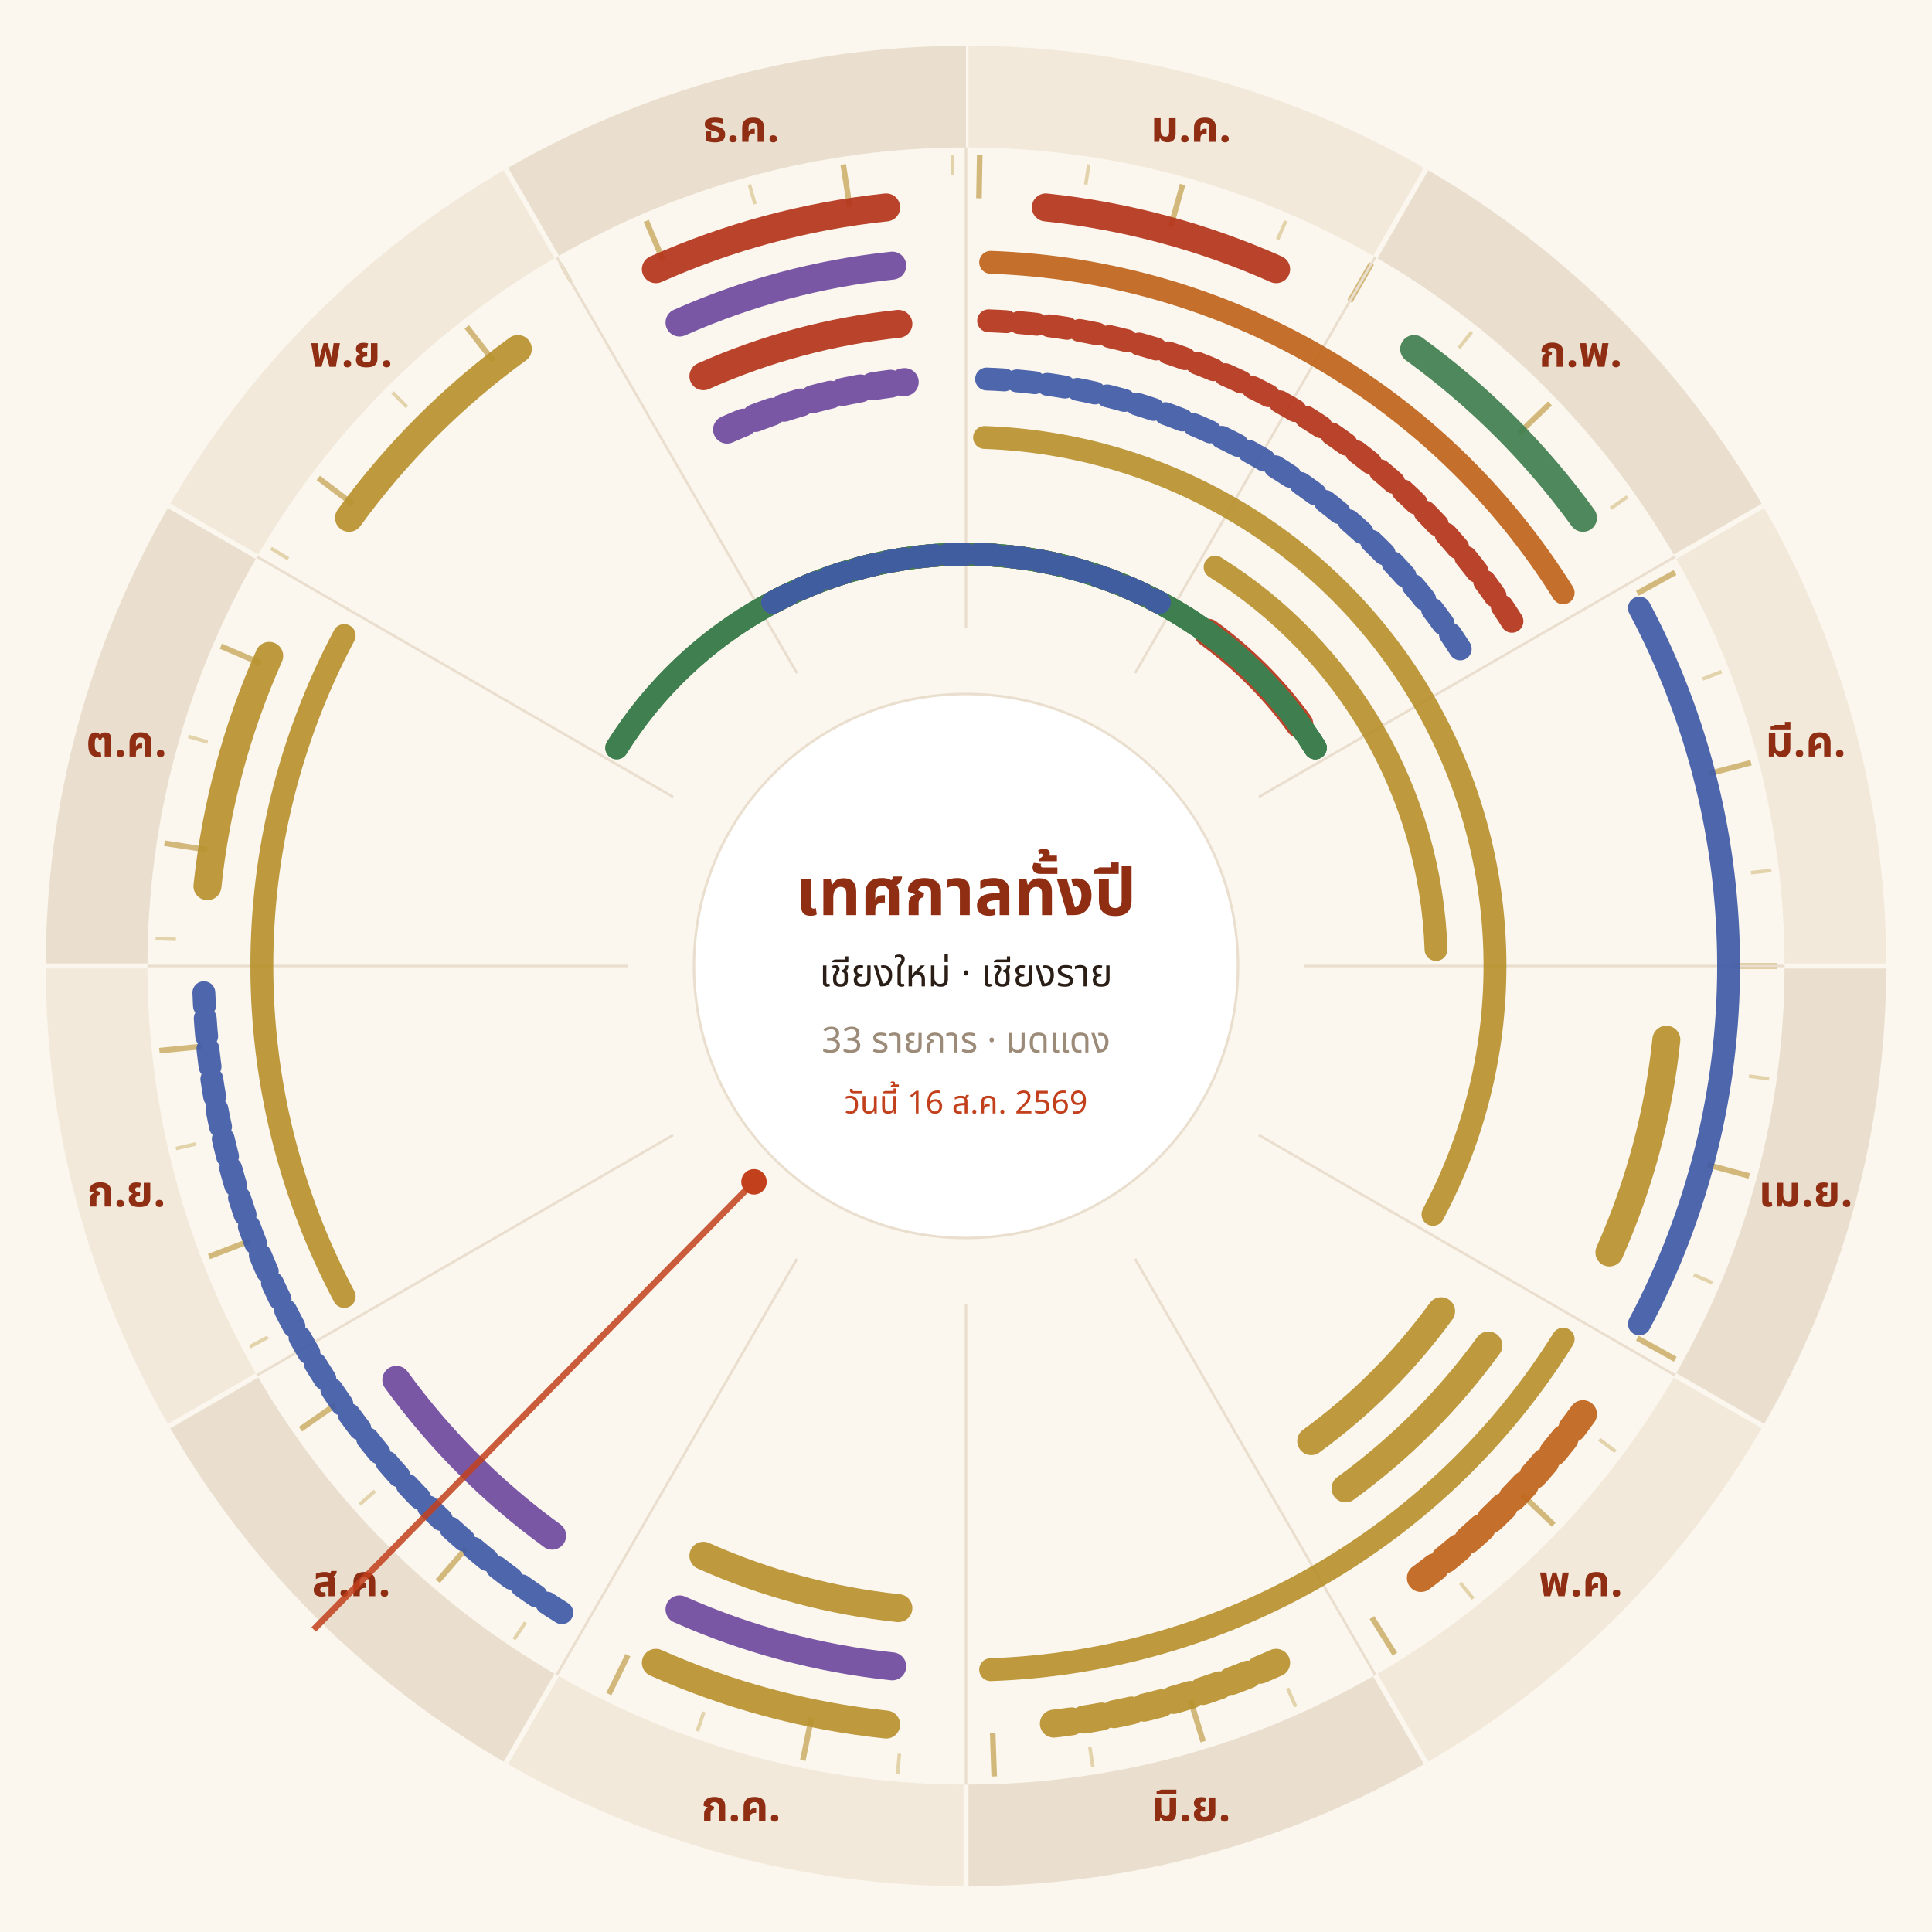
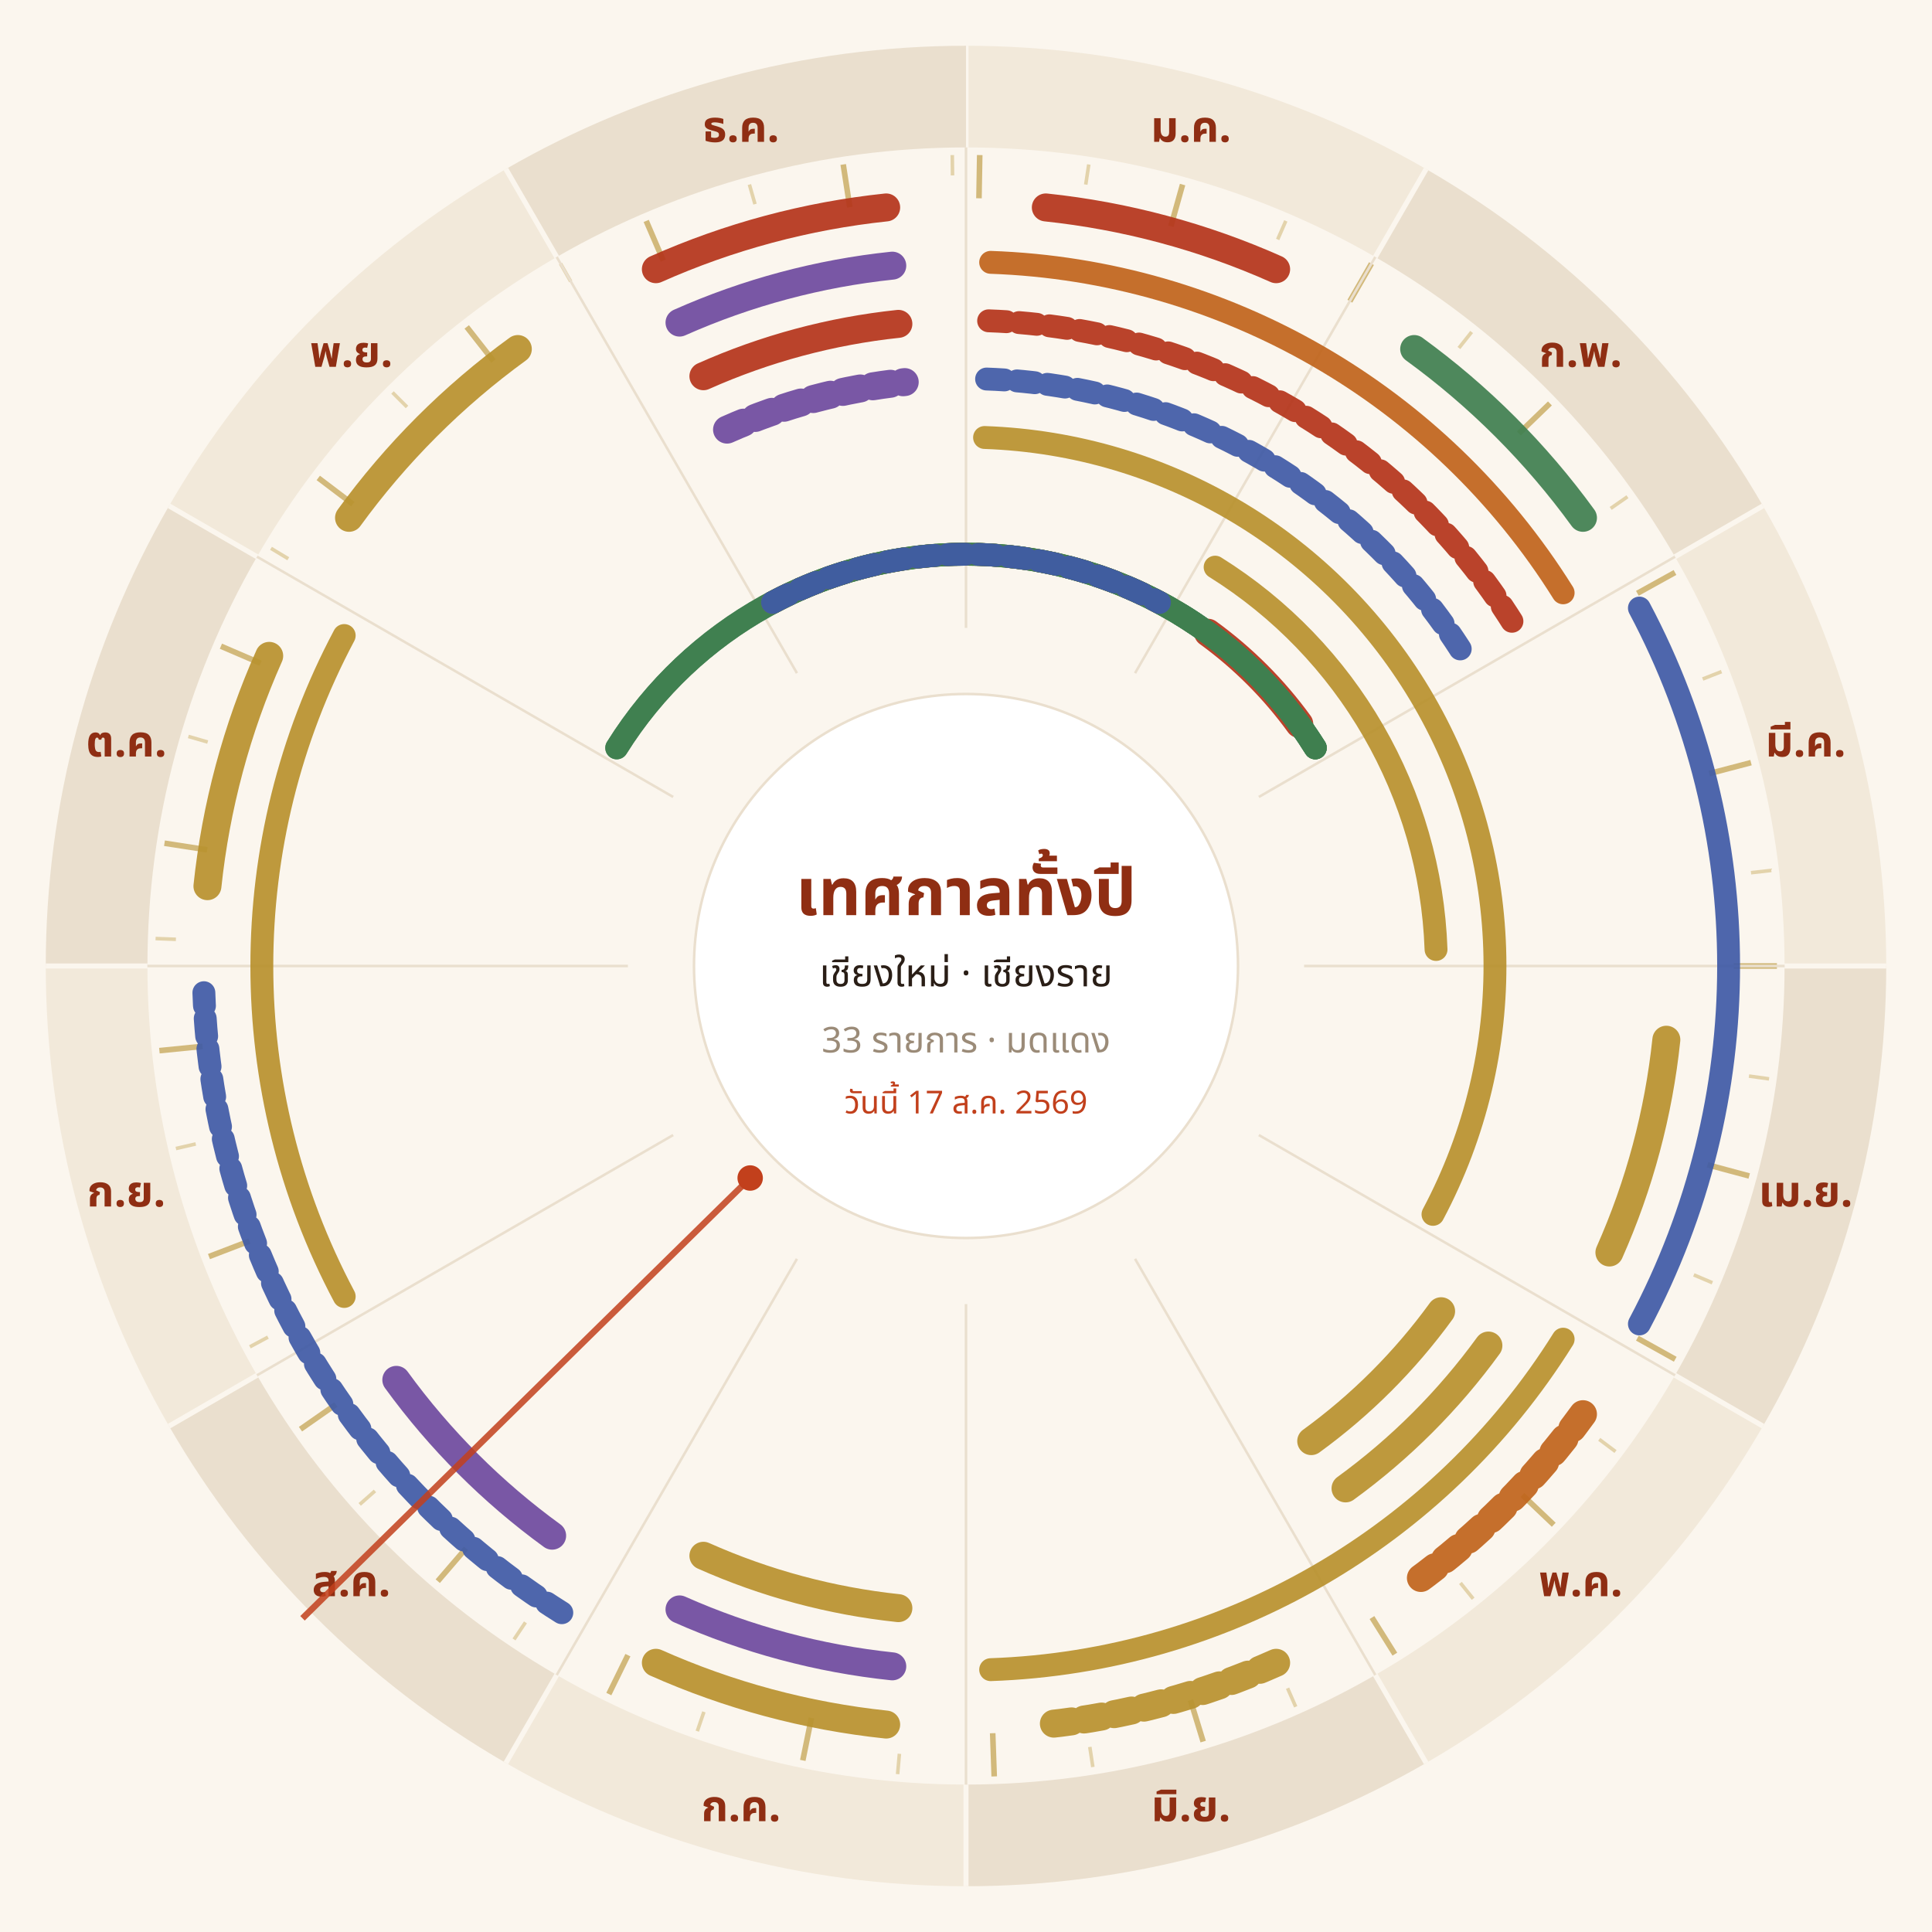
<svg xmlns="http://www.w3.org/2000/svg" xmlns:xlink="http://www.w3.org/1999/xlink" viewBox="0 0 760 760" width="760" height="760" role="img" aria-labelledby="wheeltitle wheeldesc" class="yearwheel">
  <rect width="760" height="760" fill="#FBF6EE" />
  <path d="M380.0,18.0 A362,362 0 0 1 561.0,66.5 L541.0,101.1 A322,322 0 0 0 380.0,58.0 Z" fill="#F2E9DA" />
  <text x="468.5" y="49.7" text-anchor="middle" dominant-baseline="middle" font-family="Sarabun,Noto Sans Thai,sans-serif" font-size="17" fill="#8F2E13" font-weight="700">ม.ค.</text>
  <line x1="380.0" y1="58.0" x2="380.0" y2="18.0" stroke="#FBF6EE" stroke-width="2" />
  <path d="M561.0,66.5 A362,362 0 0 1 693.5,199.0 L658.9,219.0 A322,322 0 0 0 541.0,101.1 Z" fill="#EADFCE" />
  <text x="621.8" y="138.2" text-anchor="middle" dominant-baseline="middle" font-family="Sarabun,Noto Sans Thai,sans-serif" font-size="17" fill="#8F2E13" font-weight="700">ก.พ.</text>
  <line x1="541.0" y1="101.1" x2="561.0" y2="66.5" stroke="#FBF6EE" stroke-width="2" />
  <path d="M693.5,199.0 A362,362 0 0 1 742.0,380.0 L702.0,380.0 A322,322 0 0 0 658.9,219.0 Z" fill="#F2E9DA" />
  <text x="710.3" y="291.5" text-anchor="middle" dominant-baseline="middle" font-family="Sarabun,Noto Sans Thai,sans-serif" font-size="17" fill="#8F2E13" font-weight="700">มี.ค.</text>
  <line x1="658.9" y1="219.0" x2="693.5" y2="199.0" stroke="#FBF6EE" stroke-width="2" />
  <path d="M742.0,380.0 A362,362 0 0 1 693.5,561.0 L658.9,541.0 A322,322 0 0 0 702.0,380.0 Z" fill="#EADFCE" />
  <text x="710.3" y="468.5" text-anchor="middle" dominant-baseline="middle" font-family="Sarabun,Noto Sans Thai,sans-serif" font-size="17" fill="#8F2E13" font-weight="700">เม.ย.</text>
  <line x1="702.0" y1="380.0" x2="742.0" y2="380.0" stroke="#FBF6EE" stroke-width="2" />
  <path d="M693.5,561.0 A362,362 0 0 1 561.0,693.5 L541.0,658.9 A322,322 0 0 0 658.9,541.0 Z" fill="#F2E9DA" />
  <text x="621.8" y="621.8" text-anchor="middle" dominant-baseline="middle" font-family="Sarabun,Noto Sans Thai,sans-serif" font-size="17" fill="#8F2E13" font-weight="700">พ.ค.</text>
  <line x1="658.9" y1="541.0" x2="693.5" y2="561.0" stroke="#FBF6EE" stroke-width="2" />
  <path d="M561.0,693.5 A362,362 0 0 1 380.0,742.0 L380.0,702.0 A322,322 0 0 0 541.0,658.9 Z" fill="#EADFCE" />
  <text x="468.5" y="710.3" text-anchor="middle" dominant-baseline="middle" font-family="Sarabun,Noto Sans Thai,sans-serif" font-size="17" fill="#8F2E13" font-weight="700">มิ.ย.</text>
  <line x1="541.0" y1="658.9" x2="561.0" y2="693.5" stroke="#FBF6EE" stroke-width="2" />
  <path d="M380.0,742.0 A362,362 0 0 1 199.0,693.5 L219.0,658.9 A322,322 0 0 0 380.0,702.0 Z" fill="#F2E9DA" />
  <text x="291.5" y="710.3" text-anchor="middle" dominant-baseline="middle" font-family="Sarabun,Noto Sans Thai,sans-serif" font-size="17" fill="#8F2E13" font-weight="700">ก.ค.</text>
  <line x1="380.0" y1="702.0" x2="380.0" y2="742.0" stroke="#FBF6EE" stroke-width="2" />
  <path d="M199.0,693.5 A362,362 0 0 1 66.5,561.0 L101.1,541.0 A322,322 0 0 0 219.0,658.9 Z" fill="#EADFCE" />
  <text x="138.2" y="621.8" text-anchor="middle" dominant-baseline="middle" font-family="Sarabun,Noto Sans Thai,sans-serif" font-size="17" fill="#8F2E13" font-weight="700">ส.ค.</text>
  <line x1="219.0" y1="658.9" x2="199.0" y2="693.5" stroke="#FBF6EE" stroke-width="2" />
  <path d="M66.5,561.0 A362,362 0 0 1 18.0,380.0 L58.0,380.0 A322,322 0 0 0 101.1,541.0 Z" fill="#F2E9DA" />
  <text x="49.7" y="468.5" text-anchor="middle" dominant-baseline="middle" font-family="Sarabun,Noto Sans Thai,sans-serif" font-size="17" fill="#8F2E13" font-weight="700">ก.ย.</text>
  <line x1="101.1" y1="541.0" x2="66.5" y2="561.0" stroke="#FBF6EE" stroke-width="2" />
  <path d="M18.0,380.0 A362,362 0 0 1 66.5,199.0 L101.1,219.0 A322,322 0 0 0 58.0,380.0 Z" fill="#EADFCE" />
  <text x="49.7" y="291.5" text-anchor="middle" dominant-baseline="middle" font-family="Sarabun,Noto Sans Thai,sans-serif" font-size="17" fill="#8F2E13" font-weight="700">ต.ค.</text>
  <line x1="58.0" y1="380.0" x2="18.0" y2="380.0" stroke="#FBF6EE" stroke-width="2" />
  <path d="M66.5,199.0 A362,362 0 0 1 199.0,66.5 L219.0,101.1 A322,322 0 0 0 101.1,219.0 Z" fill="#F2E9DA" />
  <text x="138.2" y="138.2" text-anchor="middle" dominant-baseline="middle" font-family="Sarabun,Noto Sans Thai,sans-serif" font-size="17" fill="#8F2E13" font-weight="700">พ.ย.</text>
  <line x1="101.1" y1="219.0" x2="66.5" y2="199.0" stroke="#FBF6EE" stroke-width="2" />
  <path d="M199.0,66.5 A362,362 0 0 1 380.0,18.0 L380.0,58.0 A322,322 0 0 0 219.0,101.1 Z" fill="#EADFCE" />
  <text x="291.5" y="49.7" text-anchor="middle" dominant-baseline="middle" font-family="Sarabun,Noto Sans Thai,sans-serif" font-size="17" fill="#8F2E13" font-weight="700">ธ.ค.</text>
  <line x1="219.0" y1="101.1" x2="199.0" y2="66.5" stroke="#FBF6EE" stroke-width="2" />
  <line x1="385.1" y1="78.0" x2="385.4" y2="61.0" stroke="#B8912E" stroke-width="2.2" opacity="0.6" />
  <line x1="427.1" y1="72.6" x2="428.3" y2="64.7" stroke="#B8912E" stroke-width="1.4" opacity="0.35" />
  <line x1="460.6" y1="89.0" x2="465.2" y2="72.6" stroke="#B8912E" stroke-width="2.2" opacity="0.6" />
  <line x1="502.6" y1="94.2" x2="505.8" y2="86.9" stroke="#B8912E" stroke-width="1.4" opacity="0.35" />
  <line x1="531.0" y1="118.5" x2="539.5" y2="103.7" stroke="#B8912E" stroke-width="2.2" opacity="0.6" />
  <line x1="573.9" y1="136.9" x2="578.9" y2="130.6" stroke="#B8912E" stroke-width="1.4" opacity="0.35" />
  <line x1="597.5" y1="170.5" x2="609.7" y2="158.7" stroke="#B8912E" stroke-width="2.2" opacity="0.6" />
  <line x1="633.6" y1="200.0" x2="640.2" y2="195.4" stroke="#B8912E" stroke-width="1.4" opacity="0.35" />
  <line x1="644.1" y1="233.4" x2="658.9" y2="225.2" stroke="#B8912E" stroke-width="2.2" opacity="0.6" />
  <line x1="669.8" y1="267.1" x2="677.2" y2="264.2" stroke="#B8912E" stroke-width="1.4" opacity="0.35" />
  <line x1="672.4" y1="304.3" x2="688.8" y2="300.0" stroke="#B8912E" stroke-width="2.2" opacity="0.6" />
  <line x1="688.8" y1="343.3" x2="696.8" y2="342.4" stroke="#B8912E" stroke-width="1.4" opacity="0.35" />
  <line x1="682.0" y1="380.0" x2="699.0" y2="380.0" stroke="#B8912E" stroke-width="2.2" opacity="0.6" />
  <line x1="688.0" y1="423.3" x2="695.9" y2="424.4" stroke="#B8912E" stroke-width="1.4" opacity="0.35" />
  <line x1="671.7" y1="458.2" x2="688.1" y2="462.6" stroke="#B8912E" stroke-width="2.2" opacity="0.6" />
  <line x1="666.3" y1="501.5" x2="673.6" y2="504.6" stroke="#B8912E" stroke-width="1.4" opacity="0.35" />
  <line x1="644.1" y1="526.4" x2="659.0" y2="534.7" stroke="#B8912E" stroke-width="2.2" opacity="0.6" />
  <line x1="629.1" y1="566.2" x2="635.5" y2="571.0" stroke="#B8912E" stroke-width="1.4" opacity="0.35" />
  <line x1="598.9" y1="588.1" x2="611.2" y2="599.8" stroke="#B8912E" stroke-width="2.2" opacity="0.6" />
  <line x1="574.5" y1="622.7" x2="579.5" y2="628.9" stroke="#B8912E" stroke-width="1.4" opacity="0.35" />
  <line x1="539.7" y1="636.3" x2="548.7" y2="650.7" stroke="#B8912E" stroke-width="2.2" opacity="0.6" />
  <line x1="506.5" y1="664.1" x2="509.7" y2="671.4" stroke="#B8912E" stroke-width="1.4" opacity="0.35" />
  <line x1="468.3" y1="668.8" x2="473.3" y2="685.1" stroke="#B8912E" stroke-width="2.2" opacity="0.6" />
  <line x1="428.7" y1="687.2" x2="429.9" y2="695.1" stroke="#B8912E" stroke-width="1.4" opacity="0.35" />
  <line x1="390.5" y1="681.8" x2="391.1" y2="698.8" stroke="#B8912E" stroke-width="2.2" opacity="0.6" />
  <line x1="353.8" y1="689.9" x2="353.1" y2="697.9" stroke="#B8912E" stroke-width="1.4" opacity="0.35" />
  <line x1="319.2" y1="675.8" x2="315.8" y2="692.5" stroke="#B8912E" stroke-width="2.2" opacity="0.6" />
  <line x1="276.9" y1="673.4" x2="274.3" y2="681.0" stroke="#B8912E" stroke-width="1.4" opacity="0.35" />
  <line x1="247.0" y1="651.1" x2="239.5" y2="666.4" stroke="#B8912E" stroke-width="2.2" opacity="0.6" />
  <line x1="206.7" y1="638.2" x2="202.2" y2="644.9" stroke="#B8912E" stroke-width="1.4" opacity="0.35" />
  <line x1="183.3" y1="609.1" x2="172.2" y2="622.0" stroke="#B8912E" stroke-width="2.2" opacity="0.6" />
  <line x1="147.5" y1="586.5" x2="141.5" y2="591.8" stroke="#B8912E" stroke-width="1.4" opacity="0.35" />
  <line x1="132.1" y1="552.5" x2="118.2" y2="562.2" stroke="#B8912E" stroke-width="2.2" opacity="0.6" />
  <line x1="105.4" y1="526.0" x2="98.3" y2="529.8" stroke="#B8912E" stroke-width="1.4" opacity="0.35" />
  <line x1="98.1" y1="488.2" x2="82.2" y2="494.3" stroke="#B8912E" stroke-width="2.2" opacity="0.6" />
  <line x1="77.0" y1="450.0" x2="69.2" y2="451.8" stroke="#B8912E" stroke-width="1.4" opacity="0.35" />
  <line x1="79.7" y1="411.6" x2="62.7" y2="413.3" stroke="#B8912E" stroke-width="2.2" opacity="0.6" />
  <line x1="69.2" y1="369.5" x2="61.2" y2="369.2" stroke="#B8912E" stroke-width="1.4" opacity="0.35" />
  <line x1="81.5" y1="334.3" x2="64.7" y2="331.7" stroke="#B8912E" stroke-width="2.2" opacity="0.6" />
  <line x1="81.7" y1="291.9" x2="74.1" y2="289.7" stroke="#B8912E" stroke-width="1.4" opacity="0.35" />
  <line x1="102.5" y1="260.9" x2="86.9" y2="254.2" stroke="#B8912E" stroke-width="2.2" opacity="0.6" />
  <line x1="113.4" y1="219.8" x2="106.6" y2="215.7" stroke="#B8912E" stroke-width="1.4" opacity="0.35" />
  <line x1="138.8" y1="198.3" x2="125.2" y2="188.0" stroke="#B8912E" stroke-width="2.2" opacity="0.6" />
  <line x1="160.1" y1="160.1" x2="154.4" y2="154.4" stroke="#B8912E" stroke-width="1.4" opacity="0.35" />
  <line x1="194.1" y1="142.0" x2="183.6" y2="128.6" stroke="#B8912E" stroke-width="2.2" opacity="0.6" />
  <line x1="224.5" y1="110.7" x2="220.5" y2="103.7" stroke="#B8912E" stroke-width="1.4" opacity="0.35" />
  <line x1="260.9" y1="102.5" x2="254.2" y2="86.9" stroke="#B8912E" stroke-width="2.2" opacity="0.6" />
  <line x1="297.0" y1="80.3" x2="294.8" y2="72.6" stroke="#B8912E" stroke-width="1.4" opacity="0.35" />
  <line x1="334.3" y1="81.5" x2="331.7" y2="64.7" stroke="#B8912E" stroke-width="2.2" opacity="0.6" />
  <line x1="374.7" y1="69.0" x2="374.6" y2="61.0" stroke="#B8912E" stroke-width="1.4" opacity="0.35" />
  <line x1="380.0" y1="247.0" x2="380.0" y2="58.0" stroke="#EADFCE" stroke-width="1" />
  <line x1="446.5" y1="264.8" x2="541.0" y2="101.1" stroke="#EADFCE" stroke-width="1" />
  <line x1="495.2" y1="313.5" x2="658.9" y2="219.0" stroke="#EADFCE" stroke-width="1" />
  <line x1="513.0" y1="380.0" x2="702.0" y2="380.0" stroke="#EADFCE" stroke-width="1" />
  <line x1="495.2" y1="446.5" x2="658.9" y2="541.0" stroke="#EADFCE" stroke-width="1" />
  <line x1="446.5" y1="495.2" x2="541.0" y2="658.9" stroke="#EADFCE" stroke-width="1" />
  <line x1="380.0" y1="513.0" x2="380.0" y2="702.0" stroke="#EADFCE" stroke-width="1" />
  <line x1="313.5" y1="495.2" x2="219.0" y2="658.9" stroke="#EADFCE" stroke-width="1" />
  <line x1="264.8" y1="446.5" x2="101.1" y2="541.0" stroke="#EADFCE" stroke-width="1" />
  <line x1="247.0" y1="380.0" x2="58.0" y2="380.0" stroke="#EADFCE" stroke-width="1" />
  <line x1="264.8" y1="313.5" x2="101.1" y2="219.0" stroke="#EADFCE" stroke-width="1" />
  <line x1="313.5" y1="264.8" x2="219.0" y2="101.1" stroke="#EADFCE" stroke-width="1" />
  <a xlink:href="https://motdang.net/festivals/bo-sang-umbrella.html" href="https://motdang.net/festivals/bo-sang-umbrella.html">
    <path d="M411.4,81.6 A300,300 0 0 1 502.0,105.9" fill="none" stroke="#B4341A" stroke-width="11" stroke-linecap="round" opacity="0.92" />
  </a>
  <a xlink:href="https://motdang.net/festivals/chinese-new-year.html" href="https://motdang.net/festivals/chinese-new-year.html">
    <path d="M389.7,103.2 A277,277 0 0 1 614.9,233.2" fill="none" stroke="#C0641B" stroke-width="9" stroke-linecap="round" opacity="0.92" />
  </a>
  <a xlink:href="https://motdang.net/festivals/cr-red-cross-fair.html" href="https://motdang.net/festivals/cr-red-cross-fair.html">
    <path d="M388.9,126.2 A254,254 0 0 1 595.4,245.4" fill="none" stroke="#B4341A" stroke-width="9" stroke-linecap="round" stroke-dasharray="7 5" opacity="0.92" />
  </a>
  <a xlink:href="https://motdang.net/festivals/lisu-new-year.html" href="https://motdang.net/festivals/lisu-new-year.html">
    <path d="M388.1,149.1 A231,231 0 0 1 575.9,257.6" fill="none" stroke="#3F5AA6" stroke-width="9" stroke-linecap="round" stroke-dasharray="7 5" opacity="0.92" />
  </a>
  <a xlink:href="https://motdang.net/festivals/poi-luang.html" href="https://motdang.net/festivals/poi-luang.html">
    <path d="M387.3,172.1 A208,208 0 0 1 563.7,477.7" fill="none" stroke="#B8912E" stroke-width="9" stroke-linecap="round" opacity="0.92" />
  </a>
  <a xlink:href="https://motdang.net/festivals/cm-flower-festival.html" href="https://motdang.net/festivals/cm-flower-festival.html">
    <path d="M556.3,137.3 A300,300 0 0 1 622.7,203.7" fill="none" stroke="#3F7F4F" stroke-width="11" stroke-linecap="round" opacity="0.92" />
  </a>
  <a xlink:href="https://motdang.net/festivals/makha-bucha.html" href="https://motdang.net/festivals/makha-bucha.html">
    <path d="M478.0,223.1 A185,185 0 0 1 564.9,373.5" fill="none" stroke="#B8912E" stroke-width="9" stroke-linecap="round" opacity="0.92" />
  </a>
  <a xlink:href="https://motdang.net/festivals/singha-balloon-fiesta.html" href="https://motdang.net/festivals/singha-balloon-fiesta.html">
    <path d="M475.2,248.9 A162,162 0 0 1 511.1,284.8" fill="none" stroke="#B4341A" stroke-width="11" stroke-linecap="round" opacity="0.92" />
  </a>
  <a xlink:href="https://motdang.net/festivals/poy-sang-long.html" href="https://motdang.net/festivals/poy-sang-long.html">
    <path d="M644.9,239.2 A300,300 0 0 1 644.9,520.8" fill="none" stroke="#3F5AA6" stroke-width="9" stroke-linecap="round" opacity="0.92" />
  </a>
  <a xlink:href="https://motdang.net/festivals/songkran-pi-mai-muang.html" href="https://motdang.net/festivals/songkran-pi-mai-muang.html">
    <path d="M655.5,409.0 A277,277 0 0 1 633.1,492.7" fill="none" stroke="#B8912E" stroke-width="11" stroke-linecap="round" opacity="0.92" />
  </a>
  <a xlink:href="https://motdang.net/festivals/cr-lychee-fair.html" href="https://motdang.net/festivals/cr-lychee-fair.html">
    <path d="M622.7,556.3 A300,300 0 0 1 556.3,622.7" fill="none" stroke="#C0641B" stroke-width="11" stroke-linecap="round" stroke-dasharray="7 5" opacity="0.92" />
  </a>
  <a xlink:href="https://motdang.net/festivals/inthakhin.html" href="https://motdang.net/festivals/inthakhin.html">
    <path d="M614.9,526.8 A277,277 0 0 1 389.7,656.8" fill="none" stroke="#B8912E" stroke-width="9" stroke-linecap="round" opacity="0.92" />
  </a>
  <a xlink:href="https://motdang.net/festivals/visakha-doi-suthep-walk.html" href="https://motdang.net/festivals/visakha-doi-suthep-walk.html">
    <path d="M585.5,529.3 A254,254 0 0 1 529.3,585.5" fill="none" stroke="#B8912E" stroke-width="11" stroke-linecap="round" opacity="0.92" />
  </a>
  <a xlink:href="https://motdang.net/festivals/visakha-bucha.html" href="https://motdang.net/festivals/visakha-bucha.html">
    <path d="M566.9,515.8 A231,231 0 0 1 515.8,566.9" fill="none" stroke="#B8912E" stroke-width="11" stroke-linecap="round" opacity="0.92" />
  </a>
  <a xlink:href="https://motdang.net/festivals/suep-chata-mueang.html" href="https://motdang.net/festivals/suep-chata-mueang.html">
    <path d="M502.0,654.1 A300,300 0 0 1 411.4,678.4" fill="none" stroke="#B8912E" stroke-width="11" stroke-linecap="round" stroke-dasharray="7 5" opacity="0.92" />
  </a>
  <a xlink:href="https://motdang.net/festivals/asalha-bucha.html" href="https://motdang.net/festivals/asalha-bucha.html">
    <path d="M348.6,678.4 A300,300 0 0 1 258.0,654.1" fill="none" stroke="#B8912E" stroke-width="11" stroke-linecap="round" opacity="0.92" />
  </a>
  <a xlink:href="https://motdang.net/festivals/kings-birthday.html" href="https://motdang.net/festivals/kings-birthday.html">
    <path d="M351.0,655.5 A277,277 0 0 1 267.3,633.1" fill="none" stroke="#6E4A9E" stroke-width="11" stroke-linecap="round" opacity="0.92" />
  </a>
  <a xlink:href="https://motdang.net/festivals/khao-phansa.html" href="https://motdang.net/festivals/khao-phansa.html">
    <path d="M353.4,632.6 A254,254 0 0 1 276.7,612.0" fill="none" stroke="#B8912E" stroke-width="11" stroke-linecap="round" opacity="0.92" />
  </a>
  <a xlink:href="https://motdang.net/festivals/akha-swing-festival.html" href="https://motdang.net/festivals/akha-swing-festival.html">
    <path d="M221.0,634.4 A300,300 0 0 1 80.2,390.5" fill="none" stroke="#3F5AA6" stroke-width="9" stroke-linecap="round" stroke-dasharray="7 5" opacity="0.92" />
  </a>
  <a xlink:href="https://motdang.net/festivals/mothers-day.html" href="https://motdang.net/festivals/mothers-day.html">
    <path d="M217.2,604.1 A277,277 0 0 1 155.9,542.8" fill="none" stroke="#6E4A9E" stroke-width="11" stroke-linecap="round" opacity="0.92" />
  </a>
  <a xlink:href="https://motdang.net/festivals/tan-kuay-salak.html" href="https://motdang.net/festivals/tan-kuay-salak.html">
    <path d="M135.4,510.0 A277,277 0 0 1 135.4,250.0" fill="none" stroke="#B8912E" stroke-width="9" stroke-linecap="round" opacity="0.92" />
  </a>
  <a xlink:href="https://motdang.net/festivals/ok-phansa.html" href="https://motdang.net/festivals/ok-phansa.html">
    <path d="M81.6,348.6 A300,300 0 0 1 105.9,258.0" fill="none" stroke="#B8912E" stroke-width="11" stroke-linecap="round" opacity="0.92" />
  </a>
  <a xlink:href="https://motdang.net/festivals/yi-peng-loi-krathong.html" href="https://motdang.net/festivals/yi-peng-loi-krathong.html">
    <path d="M137.3,203.7 A300,300 0 0 1 203.7,137.3" fill="none" stroke="#B8912E" stroke-width="11" stroke-linecap="round" opacity="0.92" />
  </a>
  <a xlink:href="https://motdang.net/festivals/doi-tung-flower-season.html" href="https://motdang.net/festivals/doi-tung-flower-season.html">
    <path d="M242.6,294.2 A162,162 0 0 1 517.4,294.2" fill="none" stroke="#3F7F4F" stroke-width="9" stroke-linecap="round" opacity="0.92" />
  </a>
  <a xlink:href="https://motdang.net/festivals/phu-chi-fa-sea-of-mist.html" href="https://motdang.net/festivals/phu-chi-fa-sea-of-mist.html">
    <path d="M242.6,294.2 A162,162 0 0 1 517.4,294.2" fill="none" stroke="#3F7F4F" stroke-width="9" stroke-linecap="round" opacity="0.92" />
  </a>
  <a xlink:href="https://motdang.net/festivals/wild-himalayan-cherry-season.html" href="https://motdang.net/festivals/wild-himalayan-cherry-season.html">
    <path d="M303.9,237.0 A162,162 0 0 1 517.4,294.2" fill="none" stroke="#3F7F4F" stroke-width="9" stroke-linecap="round" opacity="0.92" />
  </a>
  <a xlink:href="https://motdang.net/festivals/cm-design-week.html" href="https://motdang.net/festivals/cm-design-week.html">
    <path d="M258.0,105.9 A300,300 0 0 1 348.6,81.6" fill="none" stroke="#B4341A" stroke-width="11" stroke-linecap="round" opacity="0.92" />
  </a>
  <a xlink:href="https://motdang.net/festivals/cm-winter-fair.html" href="https://motdang.net/festivals/cm-winter-fair.html">
    <path d="M303.9,237.0 A162,162 0 0 1 456.1,237.0" fill="none" stroke="#C0641B" stroke-width="9" stroke-linecap="round" stroke-dasharray="7 5" opacity="0.92" />
  </a>
  <a xlink:href="https://motdang.net/festivals/cr-flower-festival.html" href="https://motdang.net/festivals/cr-flower-festival.html">
    <path d="M303.9,237.0 A162,162 0 0 1 517.4,294.2" fill="none" stroke="#3F7F4F" stroke-width="9" stroke-linecap="round" stroke-dasharray="7 5" opacity="0.92" />
  </a>
  <a xlink:href="https://motdang.net/festivals/fathers-day.html" href="https://motdang.net/festivals/fathers-day.html">
    <path d="M267.3,126.9 A277,277 0 0 1 351.0,104.5" fill="none" stroke="#6E4A9E" stroke-width="11" stroke-linecap="round" opacity="0.92" />
  </a>
  <a xlink:href="https://motdang.net/festivals/hmong-new-year.html" href="https://motdang.net/festivals/hmong-new-year.html">
    <path d="M303.9,237.0 A162,162 0 0 1 456.1,237.0" fill="none" stroke="#3F5AA6" stroke-width="9" stroke-linecap="round" stroke-dasharray="7 5" opacity="0.92" />
  </a>
  <a xlink:href="https://motdang.net/festivals/nye-countdown.html" href="https://motdang.net/festivals/nye-countdown.html">
    <path d="M276.7,148.0 A254,254 0 0 1 353.4,127.4" fill="none" stroke="#B4341A" stroke-width="11" stroke-linecap="round" opacity="0.92" />
  </a>
  <a xlink:href="https://motdang.net/festivals/royal-project-fair.html" href="https://motdang.net/festivals/royal-project-fair.html">
    <path d="M286.0,169.0 A231,231 0 0 1 355.9,150.3" fill="none" stroke="#6E4A9E" stroke-width="11" stroke-linecap="round" stroke-dasharray="7 5" opacity="0.92" />
  </a>
-   <line x1="296.6" y1="464.9" x2="123.4" y2="641.0" stroke="#C2401C" stroke-width="2.5" opacity="0.85" />
-   <circle cx="296.6" cy="464.9" r="5" fill="#C2401C" />
+   <line x1="295.1" y1="463.4" x2="119.0" y2="636.6" stroke="#C2401C" stroke-width="2.5" opacity="0.85" />
+   <circle cx="295.1" cy="463.4" r="5" fill="#C2401C" />
  <circle cx="380.0" cy="380.0" r="107" fill="#FFFFFF" stroke="#EADFCE" />
  <text x="380.0" y="360.0" text-anchor="middle" font-family="Sarabun,Noto Sans Thai,sans-serif" font-size="26" font-weight="800" fill="#8F2E13">เทศกาลทั้งปี</text>
  <text x="380.0" y="388.0" text-anchor="middle" font-family="Sarabun,Noto Sans Thai,sans-serif" font-size="15" fill="#2A1E16">เชียงใหม่ · เชียงราย</text>
  <text x="380.0" y="414.0" text-anchor="middle" font-family="Sarabun,Noto Sans Thai,sans-serif" font-size="14" fill="#9B8B78">33 รายการ · มดแดง</text>
-   <text x="380.0" y="438.0" text-anchor="middle" font-family="Sarabun,Noto Sans Thai,sans-serif" font-size="12.5" fill="#C2401C">วันนี้ 16 ส.ค. 2569</text>
+   <text x="380.0" y="438.0" text-anchor="middle" font-family="Sarabun,Noto Sans Thai,sans-serif" font-size="12.5" fill="#C2401C">วันนี้ 17 ส.ค. 2569</text>
</svg>
